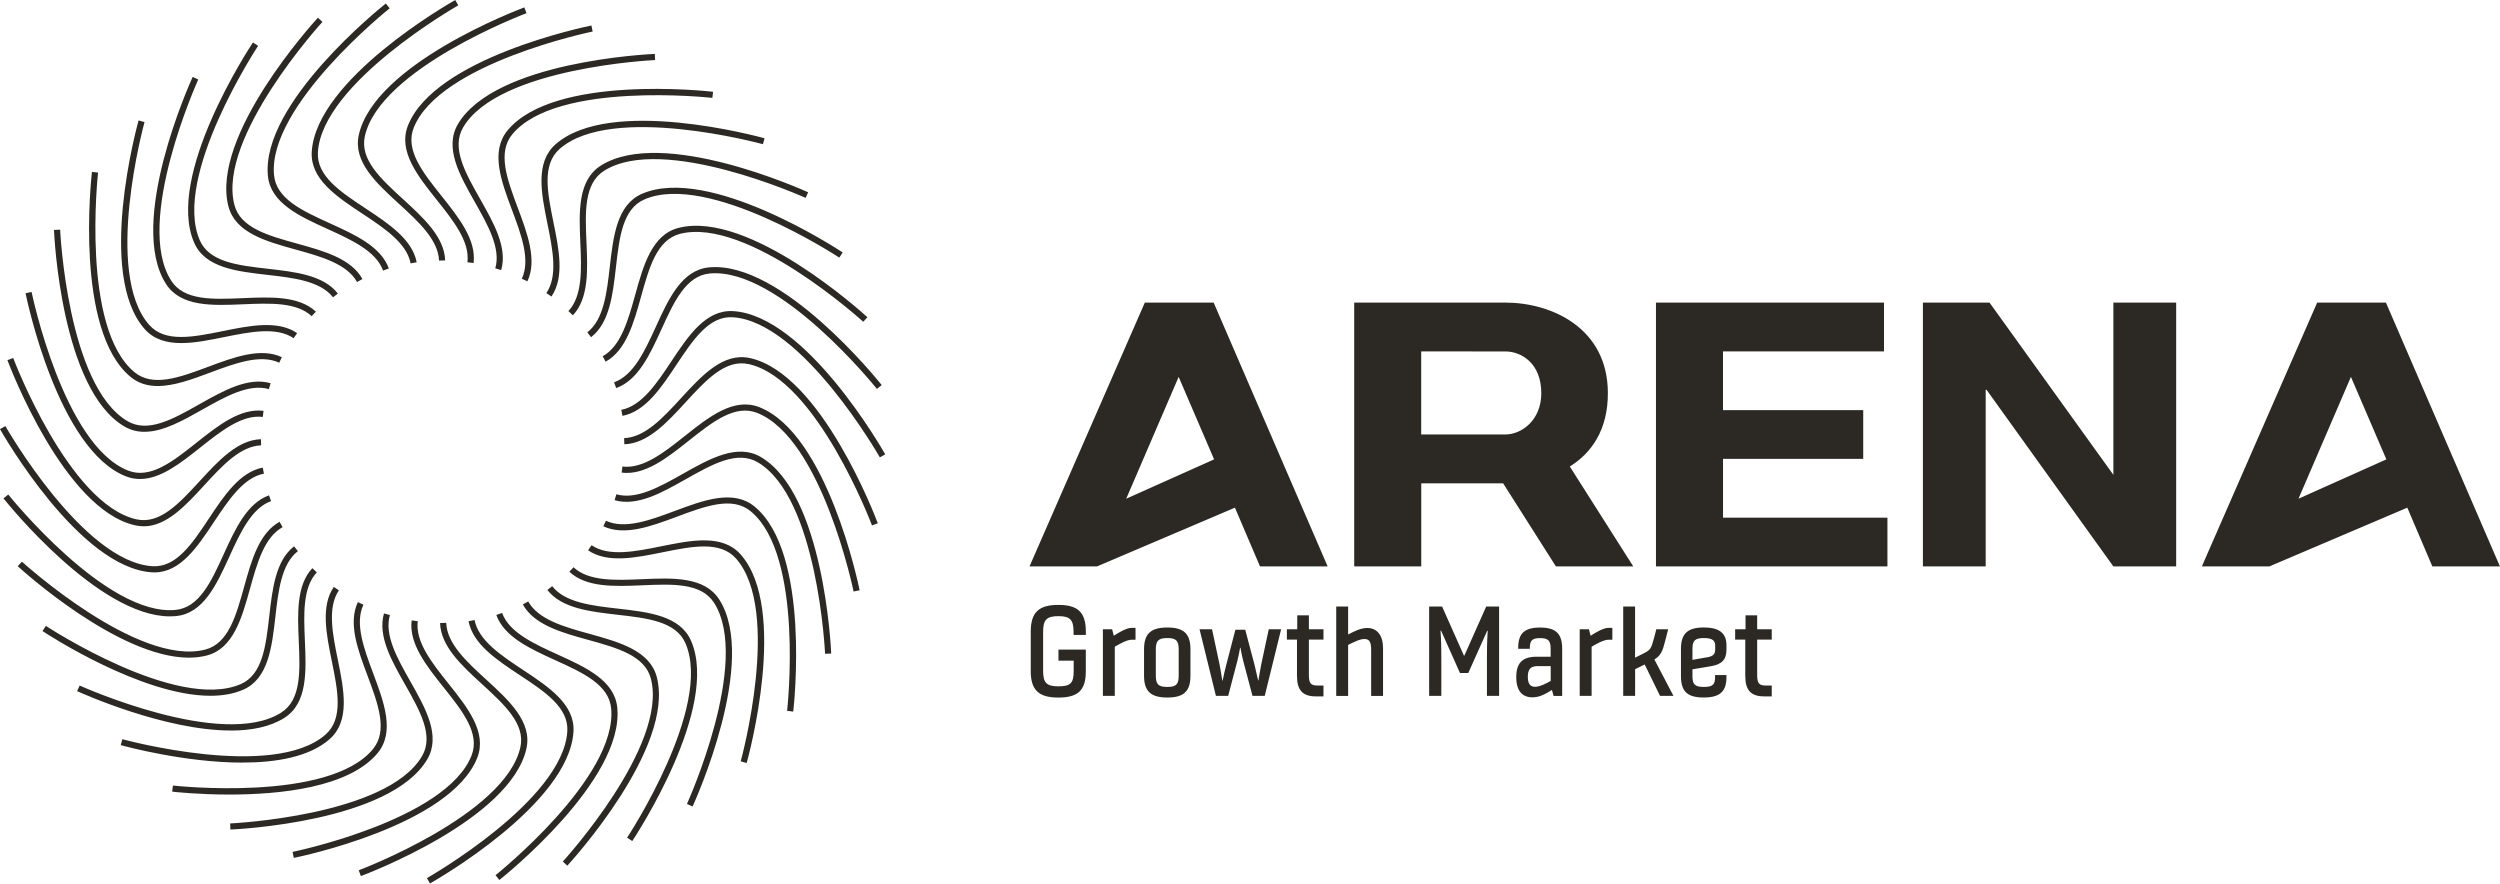
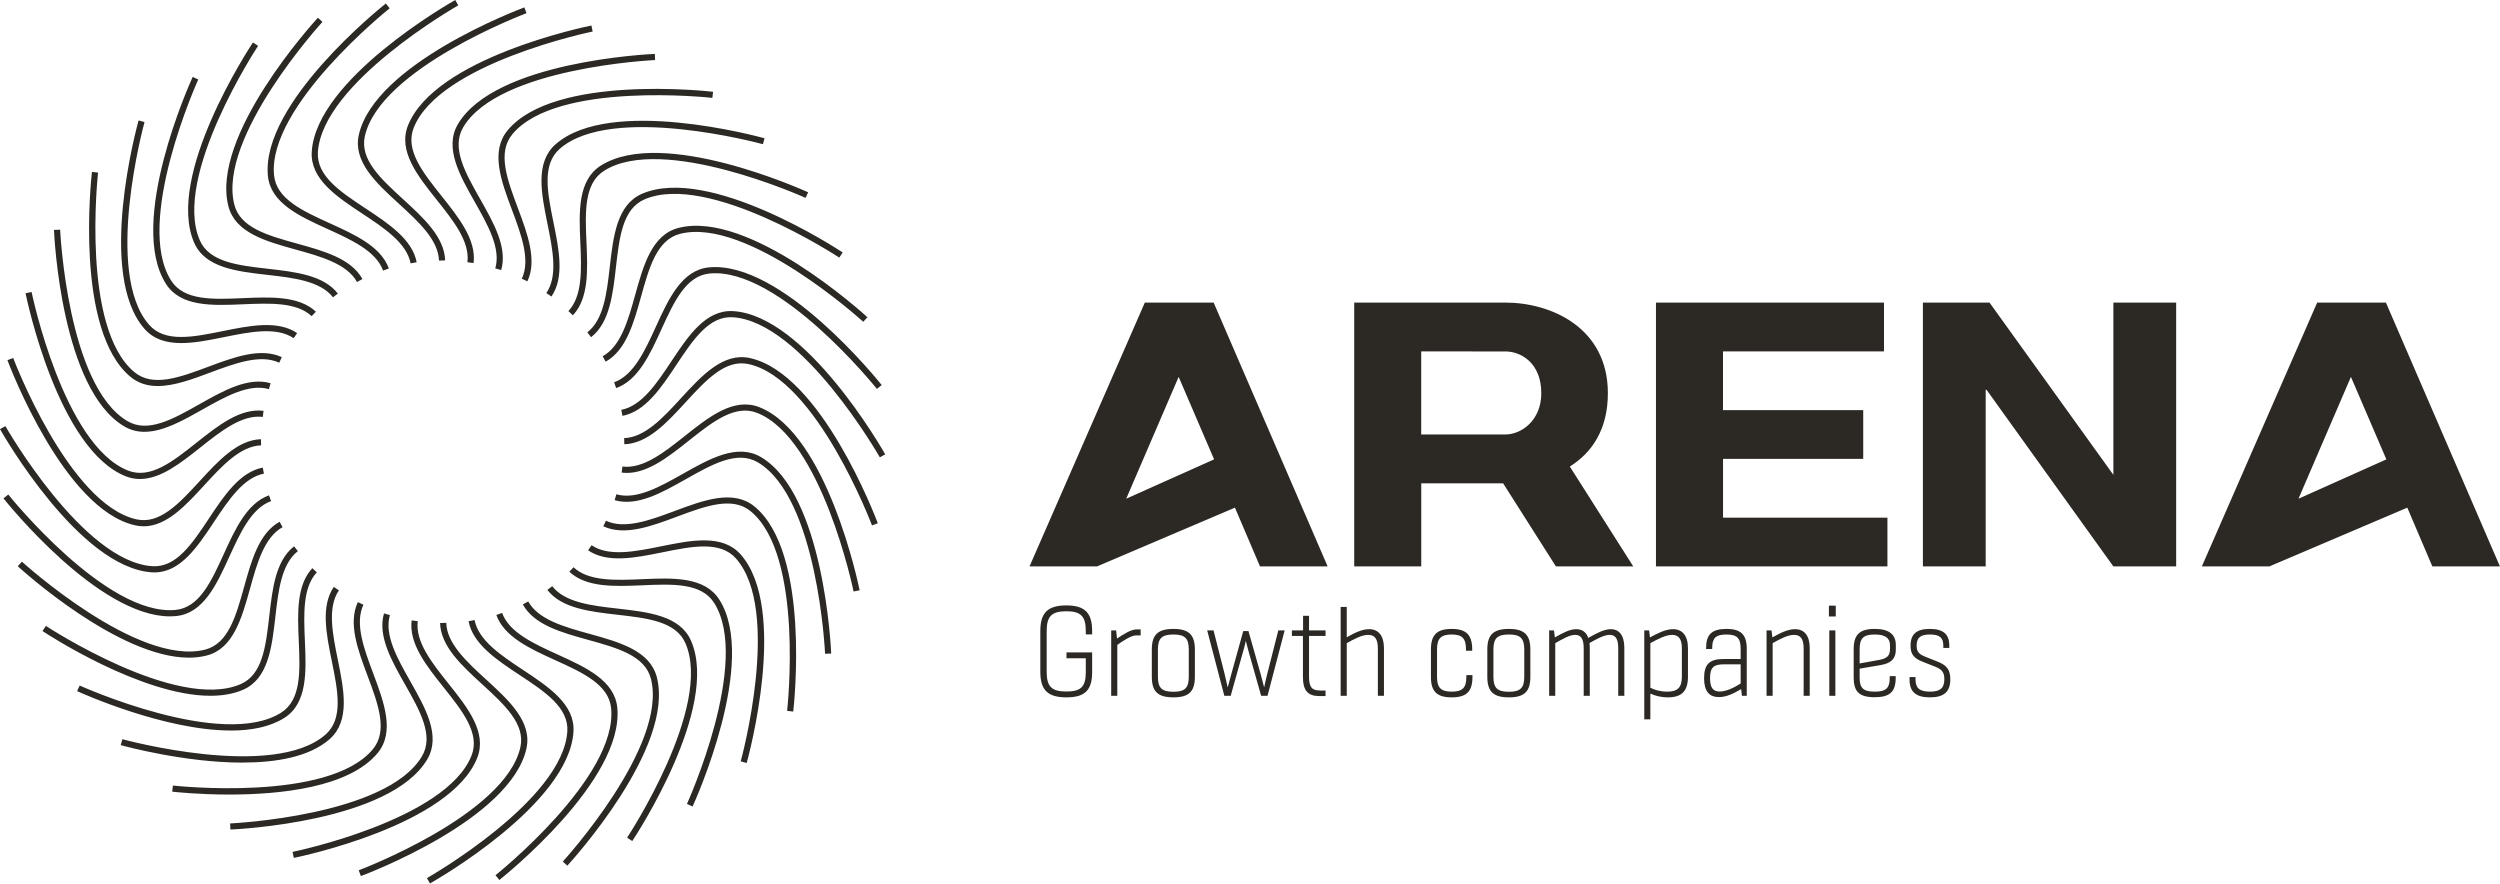
<svg xmlns="http://www.w3.org/2000/svg" preserveAspectRatio="none" overflow="visible" style="display: block;" width="180" height="63.609" viewBox="0 0 180 63.609" fill="none">
  <g id="Logo">
-     <path id="Vector" d="M29.566 18.965C29.284 17.496 27.657 16.418 26.08 15.376C24.232 14.153 22.32 12.891 22.446 10.915C22.782 5.696 32.37 0.231 32.779 0L32.996 0.386C32.899 0.442 23.209 5.964 22.889 10.947C22.779 12.665 24.501 13.805 26.324 15.008C27.976 16.099 29.684 17.23 30.001 18.882L29.566 18.965ZM30.957 63.609L30.74 63.223C30.837 63.167 40.527 57.645 40.847 52.662C40.957 50.944 39.235 49.804 37.412 48.601C35.76 47.51 34.052 46.379 33.735 44.727L34.17 44.644C34.452 46.113 36.082 47.191 37.656 48.233C39.504 49.456 41.416 50.718 41.29 52.691C40.954 57.913 31.366 63.379 30.957 63.609ZM27.581 19.482C27.074 18.075 25.296 17.265 23.574 16.483C21.557 15.566 19.47 14.617 19.287 12.647C18.801 7.438 27.415 0.541 27.78 0.252L28.057 0.598C27.968 0.667 19.263 7.634 19.73 12.607C19.892 14.322 21.769 15.177 23.759 16.081C25.562 16.901 27.428 17.75 27.998 19.332L27.581 19.482ZM35.953 63.36L35.677 63.014C35.765 62.944 44.47 55.977 44.003 51.005C43.842 49.29 41.964 48.434 39.974 47.531C38.172 46.711 36.305 45.861 35.736 44.28L36.152 44.13C36.66 45.537 38.438 46.346 40.159 47.129C42.176 48.046 44.263 48.995 44.446 50.965C44.932 56.173 36.319 63.07 35.953 63.36ZM25.704 20.302C24.981 18.992 23.099 18.469 21.278 17.965C19.142 17.372 16.932 16.761 16.443 14.845C15.146 9.776 22.572 1.622 22.889 1.276L23.217 1.576C23.142 1.659 15.634 9.899 16.873 14.738C17.3 16.405 19.29 16.957 21.398 17.541C23.308 18.07 25.282 18.616 26.096 20.091L25.707 20.305L25.704 20.302ZM40.85 62.333L40.522 62.033C40.597 61.95 48.104 53.71 46.866 48.871C46.439 47.204 44.449 46.652 42.34 46.068C40.431 45.54 38.456 44.993 37.643 43.518L38.032 43.304C38.755 44.615 40.637 45.138 42.459 45.641C44.594 46.234 46.804 46.845 47.293 48.762C48.59 53.83 41.164 61.985 40.847 62.33L40.85 62.333ZM23.977 21.407C23.058 20.225 21.116 20.002 19.239 19.79C17.037 19.538 14.759 19.281 13.975 17.464C11.899 12.66 17.955 3.444 18.213 3.056L18.584 3.3C18.522 3.394 12.401 12.703 14.38 17.289C15.062 18.871 17.117 19.104 19.287 19.351C21.256 19.576 23.292 19.806 24.326 21.136L23.977 21.407ZM45.523 60.556L45.152 60.312C45.214 60.218 51.335 50.909 49.356 46.322C48.674 44.741 46.619 44.508 44.449 44.261C42.48 44.036 40.444 43.805 39.41 42.476L39.759 42.205C40.678 43.387 42.62 43.61 44.497 43.821C46.7 44.073 48.977 44.331 49.761 46.148C51.838 50.952 45.781 60.167 45.523 60.556ZM22.443 22.766C21.35 21.742 19.398 21.828 17.509 21.908C15.293 22.005 13.005 22.104 11.944 20.431C9.14 16.011 13.679 5.964 13.873 5.538L14.275 5.723C14.23 5.825 9.642 15.976 12.318 20.195C13.241 21.651 15.304 21.562 17.488 21.466C19.467 21.38 21.514 21.291 22.744 22.441L22.441 22.763L22.443 22.766ZM49.864 58.068L49.461 57.883C49.506 57.782 54.094 47.63 51.419 43.411C50.495 41.956 48.432 42.047 46.248 42.141C44.269 42.226 42.222 42.315 40.992 41.165L41.295 40.843C42.389 41.867 44.341 41.784 46.23 41.701C48.445 41.605 50.734 41.505 51.795 43.178C54.599 47.598 50.059 57.645 49.866 58.071L49.864 58.068ZM13.053 24.701C12.014 24.701 11.085 24.452 10.408 23.683C6.946 19.753 9.852 9.122 9.978 8.672L10.405 8.789C10.376 8.897 7.435 19.64 10.741 23.39C11.88 24.682 13.905 24.272 16.048 23.838C17.99 23.444 19.999 23.037 21.393 23.983L21.143 24.35C19.902 23.508 17.987 23.897 16.137 24.272C15.089 24.484 14.023 24.701 13.056 24.701H13.053ZM53.758 54.935L53.331 54.817C53.361 54.71 56.299 43.966 52.995 40.216C51.856 38.924 49.831 39.334 47.688 39.768C45.746 40.162 43.737 40.57 42.343 39.624L42.593 39.256C43.834 40.098 45.749 39.709 47.602 39.334C49.775 38.895 52.02 38.439 53.331 39.924C56.793 43.853 53.887 54.484 53.761 54.935H53.758ZM11.361 27.794C10.644 27.794 9.975 27.612 9.398 27.135C5.364 23.795 6.567 12.84 6.621 12.376L7.061 12.427C7.048 12.54 5.828 23.607 9.68 26.795C11.009 27.894 12.943 27.173 14.99 26.409C16.846 25.717 18.766 25.001 20.292 25.717L20.104 26.116C18.747 25.479 16.916 26.162 15.146 26.821C13.857 27.304 12.538 27.794 11.359 27.794H11.361ZM57.113 51.233L56.672 51.182C56.686 51.069 57.905 40.002 54.053 36.814C52.727 35.715 50.79 36.437 48.741 37.2C46.885 37.892 44.964 38.608 43.439 37.892L43.627 37.493C44.983 38.131 46.815 37.447 48.585 36.788C50.661 36.013 52.807 35.212 54.336 36.477C58.37 39.817 57.166 50.772 57.113 51.236V51.233ZM10.405 31.091C9.9 31.091 9.411 30.976 8.941 30.698C4.432 28.028 3.905 17.021 3.886 16.555L4.33 16.536C4.335 16.649 4.864 27.77 9.17 30.317C10.655 31.196 12.452 30.18 14.356 29.105C16.08 28.132 17.866 27.124 19.483 27.593L19.36 28.017C17.918 27.601 16.217 28.561 14.574 29.488C13.174 30.279 11.74 31.089 10.408 31.089L10.405 31.091ZM59.406 47.073C59.401 46.96 58.872 35.839 54.566 33.289C53.081 32.41 51.284 33.426 49.38 34.501C47.656 35.474 45.872 36.482 44.253 36.013L44.376 35.589C45.816 36.005 47.519 35.045 49.162 34.118C51.091 33.029 53.089 31.901 54.792 32.912C59.302 35.581 59.828 46.588 59.847 47.054L59.404 47.073H59.406ZM10.083 34.49C9.742 34.49 9.398 34.429 9.051 34.292C4.179 32.359 1.934 21.57 1.84 21.112L2.275 21.023C2.296 21.133 4.566 32.038 9.215 33.879C10.819 34.514 12.436 33.233 14.147 31.874C15.696 30.644 17.3 29.371 18.976 29.58L18.919 30.019C17.431 29.832 15.903 31.046 14.423 32.22C13.013 33.338 11.565 34.488 10.083 34.488V34.49ZM61.458 42.586C61.437 42.476 59.167 31.571 54.518 29.73C52.915 29.095 51.298 30.376 49.587 31.735C48.037 32.965 46.434 34.238 44.758 34.029L44.814 33.59C46.302 33.777 47.833 32.563 49.31 31.389C51.045 30.011 52.839 28.588 54.682 29.32C59.554 31.252 61.8 42.041 61.894 42.5L61.458 42.588V42.586ZM10.338 37.892C10.136 37.892 9.932 37.871 9.723 37.822C4.609 36.675 0.698 26.368 0.534 25.931L0.951 25.776C0.991 25.881 4.939 36.294 9.82 37.391C11.504 37.769 12.898 36.249 14.377 34.641C15.718 33.182 17.101 31.676 18.788 31.622L18.801 32.065C17.302 32.113 15.981 33.55 14.705 34.941C13.37 36.394 11.992 37.895 10.341 37.895L10.338 37.892ZM62.785 37.833C62.745 37.728 58.797 27.312 53.916 26.218C52.232 25.84 50.838 27.36 49.361 28.968C48.021 30.427 46.638 31.933 44.951 31.987L44.938 31.544C46.436 31.496 47.758 30.059 49.033 28.668C50.532 27.038 52.079 25.35 54.013 25.784C59.127 26.931 63.038 37.238 63.202 37.675L62.785 37.83V37.833ZM11.125 41.213C11.063 41.213 11.001 41.213 10.94 41.208C5.708 40.873 0.231 31.303 0 30.896L0.387 30.679C0.443 30.775 5.976 40.447 10.969 40.766C12.685 40.878 13.832 39.157 15.038 37.337C16.131 35.689 17.265 33.984 18.919 33.667L19.003 34.102C17.531 34.383 16.451 36.01 15.406 37.581C14.222 39.366 12.997 41.213 11.125 41.213ZM63.349 32.93C63.293 32.834 57.76 23.163 52.767 22.843C51.056 22.731 49.904 24.452 48.698 26.272C47.605 27.92 46.471 29.625 44.817 29.942L44.733 29.507C46.205 29.226 47.285 27.601 48.33 26.028C49.555 24.184 50.817 22.278 52.797 22.401C58.029 22.736 63.505 32.306 63.736 32.713L63.349 32.93ZM12.237 44.379C7.077 44.379 0.534 36.238 0.25 35.882L0.596 35.605C0.666 35.694 7.641 44.382 12.629 43.915C14.348 43.754 15.205 41.881 16.11 39.894C16.932 38.096 17.783 36.233 19.368 35.664L19.518 36.08C18.108 36.587 17.297 38.361 16.513 40.079C15.594 42.092 14.643 44.175 12.669 44.357C12.527 44.371 12.382 44.376 12.234 44.376L12.237 44.379ZM63.137 28.001C63.067 27.912 56.1 19.233 51.104 19.691C49.385 19.852 48.529 21.726 47.623 23.712C46.802 25.511 45.95 27.374 44.365 27.942L44.215 27.526C45.625 27.02 46.436 25.245 47.221 23.527C48.139 21.514 49.09 19.431 51.064 19.249C56.285 18.772 63.194 27.36 63.484 27.725L63.137 28.001ZM13.599 47.352C8.536 47.352 1.595 41.058 1.278 40.768L1.579 40.441C1.663 40.516 9.916 48.006 14.767 46.773C16.438 46.346 16.991 44.36 17.576 42.256C18.106 40.35 18.654 38.38 20.131 37.568L20.346 37.956C19.032 38.677 18.508 40.556 18.003 42.374C17.41 44.505 16.797 46.711 14.877 47.199C14.469 47.303 14.042 47.352 13.601 47.352H13.599ZM43.605 26.039L43.391 25.65C44.704 24.929 45.228 23.05 45.733 21.233C46.326 19.102 46.938 16.895 48.859 16.407C53.938 15.113 62.108 22.524 62.455 22.841L62.154 23.168C62.071 23.093 53.814 15.601 48.966 16.836C47.296 17.263 46.742 19.249 46.157 21.353C45.628 23.259 45.08 25.229 43.603 26.041L43.605 26.039ZM15.148 50.096C10.177 50.096 3.392 45.655 3.059 45.435L3.304 45.065C3.398 45.127 12.726 51.236 17.321 49.26C18.906 48.579 19.14 46.529 19.387 44.363C19.612 42.398 19.843 40.366 21.175 39.334L21.447 39.683C20.262 40.599 20.039 42.537 19.827 44.411C19.575 46.609 19.317 48.882 17.496 49.665C16.795 49.968 15.997 50.096 15.148 50.096ZM42.558 24.278L42.287 23.929C43.471 23.012 43.694 21.074 43.906 19.201C44.159 17.003 44.416 14.729 46.237 13.947C51.053 11.875 60.285 17.919 60.674 18.177L60.43 18.547C60.336 18.485 51.008 12.376 46.412 14.352C44.827 15.032 44.594 17.083 44.347 19.249C44.121 21.214 43.89 23.246 42.558 24.278ZM16.618 52.597C11.847 52.597 5.877 49.911 5.552 49.761L5.737 49.359C5.839 49.405 16.011 53.983 20.238 51.313C21.697 50.391 21.605 48.333 21.511 46.153C21.425 44.178 21.337 42.135 22.489 40.908L22.811 41.211C21.785 42.301 21.871 44.25 21.952 46.135C22.048 48.346 22.148 50.63 20.472 51.689C19.432 52.345 18.081 52.6 16.615 52.6L16.618 52.597ZM41.247 22.701L40.925 22.398C41.951 21.308 41.868 19.359 41.784 17.474C41.688 15.263 41.588 12.979 43.264 11.92C47.693 9.122 57.76 13.652 58.187 13.845L58.002 14.247C57.9 14.201 47.728 9.623 43.501 12.293C42.042 13.215 42.131 15.274 42.227 17.453C42.313 19.428 42.402 21.471 41.25 22.699L41.247 22.701ZM17.456 54.908C13.306 54.908 8.976 53.729 8.692 53.648L8.81 53.222C8.917 53.251 19.682 56.187 23.44 52.887C24.734 51.75 24.323 49.729 23.888 47.59C23.493 45.652 23.085 43.647 24.033 42.256L24.401 42.505C23.558 43.744 23.947 45.655 24.323 47.502C24.764 49.67 25.221 51.911 23.733 53.219C22.274 54.498 19.897 54.905 17.456 54.905V54.908ZM39.705 21.35L39.337 21.101C40.181 19.863 39.791 17.951 39.415 16.102C38.975 13.933 38.518 11.693 40.006 10.384C43.944 6.929 54.596 9.83 55.047 9.956L54.929 10.382C54.822 10.352 44.057 7.42 40.299 10.717C39.004 11.853 39.415 13.874 39.85 16.014C40.245 17.951 40.654 19.957 39.705 21.348V21.35ZM16.526 57.208C14.292 57.208 12.578 57.02 12.398 56.999L12.449 56.559C12.562 56.573 23.652 57.787 26.845 53.946C27.947 52.619 27.224 50.689 26.459 48.644C25.766 46.791 25.049 44.875 25.766 43.352L26.166 43.54C25.527 44.894 26.212 46.722 26.872 48.488C27.648 50.56 28.452 52.705 27.184 54.227C25.116 56.715 20.136 57.208 16.524 57.208H16.526ZM37.97 20.254L37.57 20.067C38.209 18.713 37.525 16.885 36.864 15.118C36.088 13.046 35.285 10.902 36.552 9.379C39.899 5.353 50.876 6.554 51.341 6.608L51.29 7.047C51.177 7.034 40.087 5.817 36.893 9.661C35.792 10.988 36.515 12.918 37.28 14.963C37.973 16.815 38.69 18.732 37.973 20.254H37.97ZM16.588 59.73L16.569 59.288C16.682 59.283 27.826 58.755 30.377 54.458C31.258 52.975 30.24 51.182 29.163 49.282C28.188 47.561 27.178 45.781 27.648 44.164L28.073 44.288C27.654 45.724 28.618 47.424 29.547 49.065C30.638 50.989 31.769 52.981 30.756 54.683C28.081 59.184 17.053 59.709 16.585 59.728L16.588 59.73ZM36.085 19.445L35.66 19.321C36.08 17.884 35.115 16.185 34.186 14.545C33.096 12.62 31.965 10.628 32.977 8.926C35.652 4.426 46.681 3.9 47.148 3.881L47.167 4.324C47.054 4.329 35.91 4.857 33.356 9.154C32.475 10.636 33.493 12.43 34.57 14.33C35.545 16.051 36.555 17.831 36.085 19.447V19.445ZM21.154 61.77L21.065 61.336C21.175 61.315 32.102 59.049 33.947 54.409C34.584 52.809 33.3 51.196 31.938 49.488C30.705 47.941 29.429 46.338 29.639 44.668L30.079 44.725C29.891 46.21 31.108 47.738 32.284 49.212C33.665 50.944 35.091 52.734 34.358 54.573C32.421 59.435 21.611 61.676 21.151 61.77H21.154ZM34.095 18.938L33.654 18.882C33.842 17.397 32.626 15.869 31.449 14.395C30.069 12.663 28.642 10.872 29.375 9.033C31.312 4.171 42.123 1.93 42.582 1.836L42.671 2.27C42.56 2.292 31.634 4.557 29.789 9.197C29.153 10.797 30.436 12.411 31.798 14.118C33.031 15.668 34.307 17.268 34.097 18.938H34.095ZM25.983 63.076L25.828 62.66C25.932 62.62 36.367 58.679 37.465 53.809C37.844 52.128 36.321 50.737 34.71 49.26C33.249 47.923 31.739 46.542 31.685 44.859L32.129 44.845C32.177 46.341 33.617 47.66 35.011 48.933C36.644 50.429 38.336 51.973 37.901 53.906C36.751 59.009 26.424 62.912 25.986 63.076H25.983ZM31.608 18.764C31.559 17.268 30.119 15.949 28.726 14.676C27.093 13.18 25.4 11.636 25.835 9.706C26.985 4.6 37.312 0.697 37.753 0.533L37.909 0.949C37.804 0.989 27.366 4.929 26.271 9.8C25.892 11.481 27.415 12.872 29.026 14.346C30.488 15.684 31.997 17.064 32.051 18.748L31.608 18.761V18.764ZM124.056 33.04H134.152V29.529H124.056V25.299H135.648V21.787H119.229V40.782H135.895V37.27H124.058V33.04H124.056ZM152.163 34.188L143.246 21.787H138.449V40.782H142.97V28.065H143.031L150.087 37.892L152.163 40.782H156.684V21.787H152.163V34.188ZM87.383 21.787L95.591 40.782H90.721L88.916 36.552L78.984 40.782H74.125L82.427 21.787H87.377H87.383ZM87.415 33.075L84.863 27.135L81.087 35.908L87.415 33.075ZM180 40.782H175.13L173.326 36.552L163.393 40.782H158.534L166.836 21.787H171.787L179.995 40.782H180ZM171.819 33.075L169.267 27.135L165.491 35.908L171.819 33.075ZM113.025 33.587L117.596 40.782H112.026L108.225 34.799H102.33V40.782H97.503V21.787H106.028H108.392C111.647 21.787 115.767 23.567 115.767 28.312C115.767 30.936 114.607 32.603 113.027 33.59L113.025 33.587ZM110.973 28.309C110.973 26.167 109.549 25.304 108.386 25.304H106.023V25.299H102.327V31.282H108.386C109.557 31.282 110.973 30.255 110.973 28.312V28.309ZM74.214 48.303V45.483C74.214 44.097 74.783 43.553 76.201 43.553C77.619 43.553 78.181 44.095 78.181 45.483V45.714H77.297V45.483C77.297 44.62 77.039 44.363 76.201 44.363C75.363 44.363 75.105 44.62 75.105 45.483V48.303C75.105 49.166 75.355 49.416 76.209 49.416C77.063 49.416 77.305 49.196 77.305 48.341V47.569H76.209V46.77H78.178V48.341C78.178 49.711 77.609 50.225 76.199 50.225C74.788 50.225 74.211 49.684 74.211 48.306L74.214 48.303ZM79.408 45.306H80.072L80.192 45.775C80.569 45.526 81.122 45.207 81.463 45.207H81.758V46.062H81.463C81.132 46.062 80.561 46.384 80.265 46.566V50.102H79.408V45.306ZM82.371 48.652V46.751C82.371 45.639 82.849 45.18 84.047 45.18C85.245 45.18 85.712 45.639 85.712 46.751V48.652C85.712 49.772 85.234 50.222 84.047 50.222C82.86 50.222 82.371 49.772 82.371 48.652ZM84.047 49.459C84.672 49.459 84.866 49.284 84.866 48.649V46.748C84.866 46.124 84.672 45.939 84.047 45.939C83.421 45.939 83.219 46.121 83.219 46.748V48.649C83.219 49.284 83.413 49.459 84.047 49.459ZM86.375 45.306H87.267L87.81 47.85C87.882 48.209 87.947 48.622 88.003 48.997H88.03C88.102 48.649 88.196 48.225 88.296 47.85L88.948 45.341H89.657L90.321 47.85C90.412 48.228 90.506 48.622 90.587 48.997H90.606C90.67 48.62 90.735 48.217 90.807 47.85L91.35 45.306H92.241L91.062 50.102H90.179L89.507 47.566C89.435 47.282 89.37 46.968 89.314 46.639H89.287C89.231 46.968 89.166 47.282 89.094 47.566L88.43 50.102H87.546L86.367 45.306H86.375ZM93.383 48.697V46.051H92.655V45.306H93.402V44.304H94.24V45.306H95.29V46.051H94.24V48.587C94.24 49.193 94.369 49.359 94.865 49.359H95.29V50.139H94.728C93.788 50.139 93.386 49.681 93.386 48.697H93.383ZM96.208 43.671H97.065V45.684C97.554 45.427 97.995 45.215 98.446 45.215C99.155 45.215 99.579 45.749 99.579 46.668V50.105H98.722V46.77C98.722 46.228 98.594 46.009 98.244 46.009C97.895 46.009 97.49 46.228 97.065 46.432V50.107H96.208V43.677V43.671ZM102.902 43.671H103.831L105.405 47.207H105.432L107.006 43.671H107.935V50.102H107.059V47.419C107.059 46.941 107.059 46.234 107.116 45.416H107.078L105.716 48.456H105.118L103.756 45.406H103.718C103.775 46.231 103.775 46.939 103.775 47.419V50.102H102.899V43.671H102.902ZM109.17 48.754C109.17 47.724 109.63 47.285 110.626 47.285H111.647V46.706C111.647 46.119 111.462 45.944 110.884 45.944C110.307 45.944 110.148 46.127 110.148 46.652V46.716H109.31V46.652C109.31 45.623 109.743 45.183 110.884 45.183C112.026 45.183 112.477 45.623 112.477 46.716V50.107H111.859L111.738 49.676C111.295 49.96 110.846 50.209 110.339 50.209C109.622 50.209 109.17 49.759 109.17 48.756V48.754ZM110.516 49.45C110.847 49.45 111.279 49.239 111.65 49.027V47.96H110.72C110.213 47.96 110.003 48.172 110.003 48.732C110.003 49.255 110.197 49.448 110.519 49.448L110.516 49.45ZM113.739 45.306H114.403L114.523 45.775C114.9 45.526 115.453 45.207 115.794 45.207H116.089V46.062H115.794C115.464 46.062 114.891 46.384 114.596 46.566V50.102H113.739V45.306ZM116.868 43.671H117.725V47.354L118.378 47.025C118.818 46.805 118.893 46.676 119.068 46.014C119.178 45.628 119.224 45.427 119.253 45.306H120.11L119.879 46.196C119.705 46.885 119.584 47.188 119.116 47.483L120.489 50.102H119.522L118.418 47.842L117.728 48.183V50.102H116.871V43.671H116.868ZM121.029 48.678V46.722C121.029 45.639 121.488 45.178 122.675 45.178C123.79 45.178 124.305 45.59 124.305 46.454V46.775C124.305 47.491 123.975 47.842 123.164 47.971L121.856 48.191V48.668C121.856 49.273 122.022 49.459 122.675 49.459C123.328 49.459 123.486 49.284 123.486 48.732V48.603H124.305V48.74C124.305 49.778 123.854 50.22 122.659 50.22C121.464 50.22 121.029 49.761 121.029 48.676V48.678ZM122.906 47.328C123.347 47.255 123.494 47.097 123.494 46.748V46.491C123.494 46.113 123.282 45.939 122.675 45.939C122.022 45.939 121.856 46.14 121.856 46.73V47.51L122.906 47.325V47.328ZM125.659 48.697V46.051H124.931V45.306H125.678V44.304H126.516V45.306H127.566V46.051H126.516V48.587C126.516 49.193 126.645 49.359 127.142 49.359H127.566V50.139H127.005C126.065 50.139 125.662 49.681 125.662 48.697H125.659Z" fill="#2C2925" />
+     <path id="Vector" d="M29.566 18.965C29.284 17.496 27.657 16.418 26.08 15.376C24.232 14.153 22.32 12.891 22.446 10.915C22.782 5.696 32.37 0.231 32.779 0L32.996 0.386C32.899 0.442 23.209 5.964 22.889 10.947C22.779 12.665 24.501 13.805 26.324 15.008C27.976 16.099 29.684 17.23 30.001 18.882L29.566 18.965ZM30.957 63.609L30.74 63.223C30.837 63.167 40.527 57.645 40.847 52.662C40.957 50.944 39.235 49.804 37.412 48.601C35.76 47.51 34.052 46.379 33.735 44.727L34.17 44.644C34.452 46.113 36.082 47.191 37.656 48.233C39.504 49.456 41.416 50.718 41.29 52.691C40.954 57.913 31.366 63.379 30.957 63.609ZM27.581 19.482C27.074 18.075 25.296 17.265 23.574 16.483C21.557 15.566 19.47 14.617 19.287 12.647C18.801 7.438 27.415 0.541 27.78 0.252L28.057 0.598C27.968 0.667 19.263 7.634 19.73 12.607C19.892 14.322 21.769 15.177 23.759 16.081C25.562 16.901 27.428 17.75 27.998 19.332L27.581 19.482ZM35.953 63.36L35.677 63.014C35.765 62.944 44.47 55.977 44.003 51.005C43.842 49.29 41.964 48.434 39.974 47.531C38.172 46.711 36.305 45.861 35.736 44.28L36.152 44.13C36.66 45.537 38.438 46.346 40.159 47.129C42.176 48.046 44.263 48.995 44.446 50.965C44.932 56.173 36.319 63.07 35.953 63.36ZM25.704 20.302C24.981 18.992 23.099 18.469 21.278 17.965C19.142 17.372 16.932 16.761 16.443 14.845C15.146 9.776 22.572 1.622 22.889 1.276L23.217 1.576C23.142 1.659 15.634 9.899 16.873 14.738C17.3 16.405 19.29 16.957 21.398 17.541C23.308 18.07 25.282 18.616 26.096 20.091L25.707 20.305L25.704 20.302ZM40.85 62.333L40.522 62.033C40.597 61.95 48.104 53.71 46.866 48.871C46.439 47.204 44.449 46.652 42.34 46.068C40.431 45.54 38.456 44.993 37.643 43.518L38.032 43.304C38.755 44.615 40.637 45.138 42.459 45.641C44.594 46.234 46.804 46.845 47.293 48.762C48.59 53.83 41.164 61.985 40.847 62.33L40.85 62.333ZM23.977 21.407C23.058 20.225 21.116 20.002 19.239 19.79C17.037 19.538 14.759 19.281 13.975 17.464C11.899 12.66 17.955 3.444 18.213 3.056L18.584 3.3C18.522 3.394 12.401 12.703 14.38 17.289C15.062 18.871 17.117 19.104 19.287 19.351C21.256 19.576 23.292 19.806 24.326 21.136L23.977 21.407ZM45.523 60.556L45.152 60.312C45.214 60.218 51.335 50.909 49.356 46.322C48.674 44.741 46.619 44.508 44.449 44.261C42.48 44.036 40.444 43.805 39.41 42.476L39.759 42.205C40.678 43.387 42.62 43.61 44.497 43.821C46.7 44.073 48.977 44.331 49.761 46.148C51.838 50.952 45.781 60.167 45.523 60.556ZM22.443 22.766C21.35 21.742 19.398 21.828 17.509 21.908C15.293 22.005 13.005 22.104 11.944 20.431C9.14 16.011 13.679 5.964 13.873 5.538L14.275 5.723C14.23 5.825 9.642 15.976 12.318 20.195C13.241 21.651 15.304 21.562 17.488 21.466C19.467 21.38 21.514 21.291 22.744 22.441L22.441 22.763L22.443 22.766ZM49.864 58.068L49.461 57.883C49.506 57.782 54.094 47.63 51.419 43.411C50.495 41.956 48.432 42.047 46.248 42.141C44.269 42.226 42.222 42.315 40.992 41.165L41.295 40.843C42.389 41.867 44.341 41.784 46.23 41.701C48.445 41.605 50.734 41.505 51.795 43.178C54.599 47.598 50.059 57.645 49.866 58.071L49.864 58.068ZM13.053 24.701C12.014 24.701 11.085 24.452 10.408 23.683C6.946 19.753 9.852 9.122 9.978 8.672L10.405 8.789C10.376 8.897 7.435 19.64 10.741 23.39C11.88 24.682 13.905 24.272 16.048 23.838C17.99 23.444 19.999 23.037 21.393 23.983L21.143 24.35C19.902 23.508 17.987 23.897 16.137 24.272C15.089 24.484 14.023 24.701 13.056 24.701H13.053ZM53.758 54.935L53.331 54.817C53.361 54.71 56.299 43.966 52.995 40.216C51.856 38.924 49.831 39.334 47.688 39.768C45.746 40.162 43.737 40.57 42.343 39.624L42.593 39.256C43.834 40.098 45.749 39.709 47.602 39.334C49.775 38.895 52.02 38.439 53.331 39.924C56.793 43.853 53.887 54.484 53.761 54.935H53.758ZM11.361 27.794C10.644 27.794 9.975 27.612 9.398 27.135C5.364 23.795 6.567 12.84 6.621 12.376L7.061 12.427C7.048 12.54 5.828 23.607 9.68 26.795C11.009 27.894 12.943 27.173 14.99 26.409C16.846 25.717 18.766 25.001 20.292 25.717L20.104 26.116C18.747 25.479 16.916 26.162 15.146 26.821C13.857 27.304 12.538 27.794 11.359 27.794H11.361ZM57.113 51.233L56.672 51.182C56.686 51.069 57.905 40.002 54.053 36.814C52.727 35.715 50.79 36.437 48.741 37.2C46.885 37.892 44.964 38.608 43.439 37.892L43.627 37.493C44.983 38.131 46.815 37.447 48.585 36.788C50.661 36.013 52.807 35.212 54.336 36.477C58.37 39.817 57.166 50.772 57.113 51.236V51.233ZM10.405 31.091C9.9 31.091 9.411 30.976 8.941 30.698C4.432 28.028 3.905 17.021 3.886 16.555L4.33 16.536C4.335 16.649 4.864 27.77 9.17 30.317C10.655 31.196 12.452 30.18 14.356 29.105C16.08 28.132 17.866 27.124 19.483 27.593L19.36 28.017C17.918 27.601 16.217 28.561 14.574 29.488C13.174 30.279 11.74 31.089 10.408 31.089L10.405 31.091ZM59.406 47.073C59.401 46.96 58.872 35.839 54.566 33.289C53.081 32.41 51.284 33.426 49.38 34.501C47.656 35.474 45.872 36.482 44.253 36.013L44.376 35.589C45.816 36.005 47.519 35.045 49.162 34.118C51.091 33.029 53.089 31.901 54.792 32.912C59.302 35.581 59.828 46.588 59.847 47.054L59.404 47.073H59.406ZM10.083 34.49C9.742 34.49 9.398 34.429 9.051 34.292C4.179 32.359 1.934 21.57 1.84 21.112L2.275 21.023C2.296 21.133 4.566 32.038 9.215 33.879C10.819 34.514 12.436 33.233 14.147 31.874C15.696 30.644 17.3 29.371 18.976 29.58L18.919 30.019C17.431 29.832 15.903 31.046 14.423 32.22C13.013 33.338 11.565 34.488 10.083 34.488V34.49ZM61.458 42.586C61.437 42.476 59.167 31.571 54.518 29.73C52.915 29.095 51.298 30.376 49.587 31.735C48.037 32.965 46.434 34.238 44.758 34.029L44.814 33.59C46.302 33.777 47.833 32.563 49.31 31.389C51.045 30.011 52.839 28.588 54.682 29.32C59.554 31.252 61.8 42.041 61.894 42.5L61.458 42.588V42.586ZM10.338 37.892C10.136 37.892 9.932 37.871 9.723 37.822C4.609 36.675 0.698 26.368 0.534 25.931L0.951 25.776C0.991 25.881 4.939 36.294 9.82 37.391C11.504 37.769 12.898 36.249 14.377 34.641C15.718 33.182 17.101 31.676 18.788 31.622L18.801 32.065C17.302 32.113 15.981 33.55 14.705 34.941C13.37 36.394 11.992 37.895 10.341 37.895L10.338 37.892ZM62.785 37.833C62.745 37.728 58.797 27.312 53.916 26.218C52.232 25.84 50.838 27.36 49.361 28.968C48.021 30.427 46.638 31.933 44.951 31.987L44.938 31.544C46.436 31.496 47.758 30.059 49.033 28.668C50.532 27.038 52.079 25.35 54.013 25.784C59.127 26.931 63.038 37.238 63.202 37.675L62.785 37.83V37.833ZM11.125 41.213C11.063 41.213 11.001 41.213 10.94 41.208C5.708 40.873 0.231 31.303 0 30.896L0.387 30.679C0.443 30.775 5.976 40.447 10.969 40.766C12.685 40.878 13.832 39.157 15.038 37.337C16.131 35.689 17.265 33.984 18.919 33.667L19.003 34.102C17.531 34.383 16.451 36.01 15.406 37.581C14.222 39.366 12.997 41.213 11.125 41.213ZM63.349 32.93C63.293 32.834 57.76 23.163 52.767 22.843C51.056 22.731 49.904 24.452 48.698 26.272C47.605 27.92 46.471 29.625 44.817 29.942L44.733 29.507C46.205 29.226 47.285 27.601 48.33 26.028C49.555 24.184 50.817 22.278 52.797 22.401C58.029 22.736 63.505 32.306 63.736 32.713L63.349 32.93ZM12.237 44.379C7.077 44.379 0.534 36.238 0.25 35.882L0.596 35.605C0.666 35.694 7.641 44.382 12.629 43.915C14.348 43.754 15.205 41.881 16.11 39.894C16.932 38.096 17.783 36.233 19.368 35.664L19.518 36.08C18.108 36.587 17.297 38.361 16.513 40.079C15.594 42.092 14.643 44.175 12.669 44.357C12.527 44.371 12.382 44.376 12.234 44.376L12.237 44.379ZM63.137 28.001C63.067 27.912 56.1 19.233 51.104 19.691C49.385 19.852 48.529 21.726 47.623 23.712C46.802 25.511 45.95 27.374 44.365 27.942L44.215 27.526C45.625 27.02 46.436 25.245 47.221 23.527C48.139 21.514 49.09 19.431 51.064 19.249C56.285 18.772 63.194 27.36 63.484 27.725L63.137 28.001ZM13.599 47.352C8.536 47.352 1.595 41.058 1.278 40.768L1.579 40.441C1.663 40.516 9.916 48.006 14.767 46.773C16.438 46.346 16.991 44.36 17.576 42.256C18.106 40.35 18.654 38.38 20.131 37.568L20.346 37.956C19.032 38.677 18.508 40.556 18.003 42.374C17.41 44.505 16.797 46.711 14.877 47.199C14.469 47.303 14.042 47.352 13.601 47.352H13.599ZM43.605 26.039L43.391 25.65C44.704 24.929 45.228 23.05 45.733 21.233C46.326 19.102 46.938 16.895 48.859 16.407C53.938 15.113 62.108 22.524 62.455 22.841L62.154 23.168C62.071 23.093 53.814 15.601 48.966 16.836C47.296 17.263 46.742 19.249 46.157 21.353C45.628 23.259 45.08 25.229 43.603 26.041L43.605 26.039ZM15.148 50.096C10.177 50.096 3.392 45.655 3.059 45.435L3.304 45.065C3.398 45.127 12.726 51.236 17.321 49.26C18.906 48.579 19.14 46.529 19.387 44.363C19.612 42.398 19.843 40.366 21.175 39.334L21.447 39.683C20.262 40.599 20.039 42.537 19.827 44.411C19.575 46.609 19.317 48.882 17.496 49.665C16.795 49.968 15.997 50.096 15.148 50.096ZM42.558 24.278L42.287 23.929C43.471 23.012 43.694 21.074 43.906 19.201C44.159 17.003 44.416 14.729 46.237 13.947C51.053 11.875 60.285 17.919 60.674 18.177L60.43 18.547C60.336 18.485 51.008 12.376 46.412 14.352C44.827 15.032 44.594 17.083 44.347 19.249C44.121 21.214 43.89 23.246 42.558 24.278ZM16.618 52.597C11.847 52.597 5.877 49.911 5.552 49.761L5.737 49.359C5.839 49.405 16.011 53.983 20.238 51.313C21.697 50.391 21.605 48.333 21.511 46.153C21.425 44.178 21.337 42.135 22.489 40.908L22.811 41.211C21.785 42.301 21.871 44.25 21.952 46.135C22.048 48.346 22.148 50.63 20.472 51.689C19.432 52.345 18.081 52.6 16.615 52.6L16.618 52.597ZM41.247 22.701L40.925 22.398C41.951 21.308 41.868 19.359 41.784 17.474C41.688 15.263 41.588 12.979 43.264 11.92C47.693 9.122 57.76 13.652 58.187 13.845L58.002 14.247C57.9 14.201 47.728 9.623 43.501 12.293C42.042 13.215 42.131 15.274 42.227 17.453C42.313 19.428 42.402 21.471 41.25 22.699L41.247 22.701ZM17.456 54.908C13.306 54.908 8.976 53.729 8.692 53.648L8.81 53.222C8.917 53.251 19.682 56.187 23.44 52.887C24.734 51.75 24.323 49.729 23.888 47.59C23.493 45.652 23.085 43.647 24.033 42.256L24.401 42.505C23.558 43.744 23.947 45.655 24.323 47.502C24.764 49.67 25.221 51.911 23.733 53.219C22.274 54.498 19.897 54.905 17.456 54.905V54.908ZM39.705 21.35L39.337 21.101C40.181 19.863 39.791 17.951 39.415 16.102C38.975 13.933 38.518 11.693 40.006 10.384C43.944 6.929 54.596 9.83 55.047 9.956L54.929 10.382C54.822 10.352 44.057 7.42 40.299 10.717C39.004 11.853 39.415 13.874 39.85 16.014C40.245 17.951 40.654 19.957 39.705 21.348V21.35ZM16.526 57.208C14.292 57.208 12.578 57.02 12.398 56.999L12.449 56.559C12.562 56.573 23.652 57.787 26.845 53.946C27.947 52.619 27.224 50.689 26.459 48.644C25.766 46.791 25.049 44.875 25.766 43.352L26.166 43.54C25.527 44.894 26.212 46.722 26.872 48.488C27.648 50.56 28.452 52.705 27.184 54.227C25.116 56.715 20.136 57.208 16.524 57.208H16.526ZM37.97 20.254L37.57 20.067C38.209 18.713 37.525 16.885 36.864 15.118C36.088 13.046 35.285 10.902 36.552 9.379C39.899 5.353 50.876 6.554 51.341 6.608L51.29 7.047C51.177 7.034 40.087 5.817 36.893 9.661C35.792 10.988 36.515 12.918 37.28 14.963C37.973 16.815 38.69 18.732 37.973 20.254H37.97ZM16.588 59.73L16.569 59.288C16.682 59.283 27.826 58.755 30.377 54.458C31.258 52.975 30.24 51.182 29.163 49.282C28.188 47.561 27.178 45.781 27.648 44.164L28.073 44.288C27.654 45.724 28.618 47.424 29.547 49.065C30.638 50.989 31.769 52.981 30.756 54.683C28.081 59.184 17.053 59.709 16.585 59.728L16.588 59.73ZM36.085 19.445L35.66 19.321C36.08 17.884 35.115 16.185 34.186 14.545C33.096 12.62 31.965 10.628 32.977 8.926C35.652 4.426 46.681 3.9 47.148 3.881L47.167 4.324C47.054 4.329 35.91 4.857 33.356 9.154C32.475 10.636 33.493 12.43 34.57 14.33C35.545 16.051 36.555 17.831 36.085 19.447V19.445ZM21.154 61.77L21.065 61.336C21.175 61.315 32.102 59.049 33.947 54.409C34.584 52.809 33.3 51.196 31.938 49.488C30.705 47.941 29.429 46.338 29.639 44.668L30.079 44.725C29.891 46.21 31.108 47.738 32.284 49.212C33.665 50.944 35.091 52.734 34.358 54.573C32.421 59.435 21.611 61.676 21.151 61.77H21.154ZM34.095 18.938L33.654 18.882C33.842 17.397 32.626 15.869 31.449 14.395C30.069 12.663 28.642 10.872 29.375 9.033C31.312 4.171 42.123 1.93 42.582 1.836L42.671 2.27C42.56 2.292 31.634 4.557 29.789 9.197C29.153 10.797 30.436 12.411 31.798 14.118C33.031 15.668 34.307 17.268 34.097 18.938H34.095ZM25.983 63.076L25.828 62.66C25.932 62.62 36.367 58.679 37.465 53.809C37.844 52.128 36.321 50.737 34.71 49.26C33.249 47.923 31.739 46.542 31.685 44.859L32.129 44.845C32.177 46.341 33.617 47.66 35.011 48.933C36.644 50.429 38.336 51.973 37.901 53.906C36.751 59.009 26.424 62.912 25.986 63.076H25.983ZM31.608 18.764C31.559 17.268 30.119 15.949 28.726 14.676C27.093 13.18 25.4 11.636 25.835 9.706C26.985 4.6 37.312 0.697 37.753 0.533L37.909 0.949C37.804 0.989 27.366 4.929 26.271 9.8C25.892 11.481 27.415 12.872 29.026 14.346C30.488 15.684 31.997 17.064 32.051 18.748L31.608 18.761V18.764ZM124.056 33.04H134.152V29.529H124.056V25.299H135.648V21.787H119.229V40.782H135.895V37.27H124.058V33.04H124.056ZM152.163 34.188L143.246 21.787H138.449V40.782H142.97V28.065H143.031L150.087 37.892L152.163 40.782H156.684V21.787H152.163V34.188ZM87.383 21.787L95.591 40.782H90.721L88.916 36.552L78.984 40.782H74.125L82.427 21.787H87.377H87.383ZM87.415 33.075L84.863 27.135L81.087 35.908L87.415 33.075ZM180 40.782H175.13L173.326 36.552L163.393 40.782H158.534L166.836 21.787H171.787L179.995 40.782H180ZM171.819 33.075L169.267 27.135L165.491 35.908L171.819 33.075ZM113.025 33.587L117.596 40.782H112.026L108.225 34.799H102.33V40.782H97.503V21.787H106.028H108.392C111.647 21.787 115.767 23.567 115.767 28.312C115.767 30.936 114.607 32.603 113.027 33.59L113.025 33.587ZM110.973 28.309C110.973 26.167 109.549 25.304 108.386 25.304H106.023V25.299H102.327V31.282H108.386C109.557 31.282 110.973 30.255 110.973 28.312V28.309ZM76.778 50.21C78.104 50.21 78.634 49.707 78.634 48.399V46.973H76.787V47.394H78.177V48.399C78.177 49.451 77.821 49.789 76.778 49.789C75.718 49.789 75.361 49.433 75.361 48.372V45.428C75.361 44.377 75.718 44.011 76.778 44.011C77.821 44.011 78.177 44.377 78.177 45.428V45.675H78.634V45.428C78.634 44.121 78.104 43.59 76.778 43.59C75.434 43.59 74.904 44.121 74.904 45.428V48.372C74.904 49.679 75.434 50.21 76.778 50.21ZM80.006 50.1H80.445V46.434C80.792 46.187 81.432 45.748 81.789 45.748H82.127V45.318H81.807C81.432 45.318 80.856 45.684 80.426 45.977L80.362 45.391H80.006ZM84.486 50.21C85.601 50.21 86.031 49.789 86.031 48.729V46.763C86.031 45.711 85.601 45.282 84.486 45.282C83.361 45.282 82.931 45.711 82.931 46.763V48.729C82.931 49.789 83.361 50.21 84.486 50.21ZM83.37 48.729V46.763C83.37 45.958 83.654 45.684 84.486 45.684C85.309 45.684 85.592 45.958 85.592 46.763V48.729C85.592 49.533 85.309 49.807 84.486 49.807C83.654 49.807 83.37 49.533 83.37 48.729ZM88.152 50.1H88.609L89.478 47.001C89.56 46.717 89.624 46.479 89.697 46.159H89.706C89.789 46.47 89.843 46.726 89.926 47.001L90.803 50.1H91.261L92.495 45.391H92.038L91.233 48.555C91.151 48.866 91.096 49.149 91.023 49.478H91.014C90.922 49.14 90.858 48.857 90.767 48.537L89.889 45.437H89.514L88.655 48.537L88.399 49.478H88.39C88.317 49.158 88.253 48.857 88.179 48.555L87.375 45.391H86.918ZM94.991 50.118H95.439V49.716H95.046C94.442 49.716 94.25 49.469 94.25 48.701V45.785H95.439V45.391H94.25V44.34H93.821V45.391H93.016V45.785H93.811V48.747C93.811 49.707 94.159 50.118 94.991 50.118ZM96.527 50.1H96.966V46.306C97.514 46.004 98.045 45.711 98.511 45.711C98.995 45.711 99.206 46.022 99.206 46.69V50.1H99.645V46.662C99.645 45.785 99.261 45.3 98.575 45.3C98.045 45.3 97.496 45.583 96.966 45.885V43.7H96.527ZM104.527 50.21C105.587 50.21 106.017 49.789 106.017 48.738V48.61H105.578V48.738C105.578 49.524 105.295 49.798 104.527 49.798C103.75 49.798 103.466 49.524 103.466 48.738V46.754C103.466 45.967 103.75 45.684 104.527 45.684C105.277 45.684 105.551 45.967 105.551 46.754V46.854H105.999V46.754C105.999 45.711 105.56 45.282 104.527 45.282C103.457 45.282 103.027 45.711 103.027 46.754V48.738C103.027 49.789 103.457 50.21 104.527 50.21ZM108.641 50.21C109.757 50.21 110.186 49.789 110.186 48.729V46.763C110.186 45.711 109.757 45.282 108.641 45.282C107.517 45.282 107.087 45.711 107.087 46.763V48.729C107.087 49.789 107.517 50.21 108.641 50.21ZM107.526 48.729V46.763C107.526 45.958 107.809 45.684 108.641 45.684C109.464 45.684 109.747 45.958 109.747 46.763V48.729C109.747 49.533 109.464 49.807 108.641 49.807C107.809 49.807 107.526 49.533 107.526 48.729ZM111.539 50.1H111.978V46.306C112.536 45.995 113.002 45.711 113.414 45.711C113.853 45.711 114.026 46.031 114.026 46.681V50.1H114.465V46.635C114.465 46.516 114.456 46.406 114.447 46.297C114.986 45.995 115.489 45.711 115.901 45.711C116.339 45.711 116.513 46.031 116.513 46.681V50.1H116.952V46.635C116.952 45.73 116.568 45.3 115.974 45.3C115.498 45.3 114.95 45.593 114.355 45.931C114.209 45.501 113.898 45.3 113.487 45.3C113.021 45.3 112.509 45.574 111.951 45.894L111.887 45.391H111.539ZM118.387 51.791H118.826V49.935C119.146 50.091 119.585 50.21 120.088 50.21C121.048 50.21 121.533 49.789 121.533 48.729V46.662C121.533 45.766 121.13 45.3 120.454 45.3C119.905 45.3 119.32 45.611 118.799 45.894L118.735 45.391H118.387ZM118.826 49.515V46.306C119.347 46.022 119.933 45.711 120.399 45.711C120.847 45.711 121.094 45.995 121.094 46.662V48.71C121.094 49.506 120.792 49.798 120.033 49.798C119.558 49.798 119.137 49.679 118.826 49.515ZM123.763 50.191C124.303 50.191 124.833 49.926 125.363 49.615L125.418 50.1H125.766V46.717C125.766 45.693 125.354 45.282 124.303 45.282C123.242 45.282 122.84 45.693 122.84 46.653V46.726H123.279V46.653C123.279 45.949 123.526 45.684 124.303 45.684C125.071 45.684 125.327 45.949 125.327 46.717V47.449H124.093C123.096 47.449 122.694 47.814 122.694 48.829C122.694 49.78 123.069 50.191 123.763 50.191ZM123.123 48.829C123.123 48.07 123.379 47.833 124.093 47.833H125.327V49.213C124.861 49.506 124.303 49.789 123.818 49.789C123.343 49.789 123.123 49.524 123.123 48.829ZM127.192 50.1H127.631V46.306C128.17 46.004 128.71 45.711 129.176 45.711C129.651 45.711 129.862 46.022 129.862 46.69V50.1H130.301V46.662C130.301 45.785 129.926 45.3 129.24 45.3C128.701 45.3 128.134 45.602 127.613 45.894L127.549 45.391H127.192ZM131.709 50.1H132.147V45.391H131.709ZM131.681 44.386H132.175V43.609H131.681ZM134.973 50.201C136.079 50.201 136.49 49.798 136.49 48.802V48.683H136.061V48.802C136.061 49.542 135.795 49.798 134.982 49.798C134.15 49.798 133.894 49.542 133.894 48.783V48.143L135.402 47.887C136.179 47.75 136.499 47.421 136.499 46.772V46.452C136.499 45.666 135.997 45.282 134.982 45.282C133.875 45.282 133.464 45.702 133.464 46.754V48.783C133.464 49.789 133.857 50.201 134.973 50.201ZM133.894 47.769V46.754C133.894 45.967 134.15 45.684 134.982 45.684C135.741 45.684 136.079 45.94 136.079 46.461V46.745C136.079 47.202 135.869 47.412 135.302 47.513ZM138.959 50.21C139.946 50.21 140.422 49.826 140.422 48.911C140.422 48.244 140.202 47.906 139.471 47.622L138.639 47.293C138.127 47.092 137.999 46.891 137.999 46.489C137.999 45.894 138.291 45.684 138.959 45.684C139.645 45.684 139.919 45.913 139.919 46.479V46.653H140.349V46.479C140.349 45.666 139.919 45.282 138.95 45.282C138.008 45.282 137.56 45.638 137.56 46.489C137.56 47.074 137.77 47.385 138.419 47.641L139.343 48.006C139.855 48.207 139.992 48.445 139.992 48.911C139.992 49.561 139.672 49.798 138.959 49.798C138.209 49.798 137.917 49.542 137.917 48.921V48.747H137.487V48.921C137.487 49.807 137.935 50.21 138.959 50.21Z" fill="#2C2925" />
  </g>
</svg>
